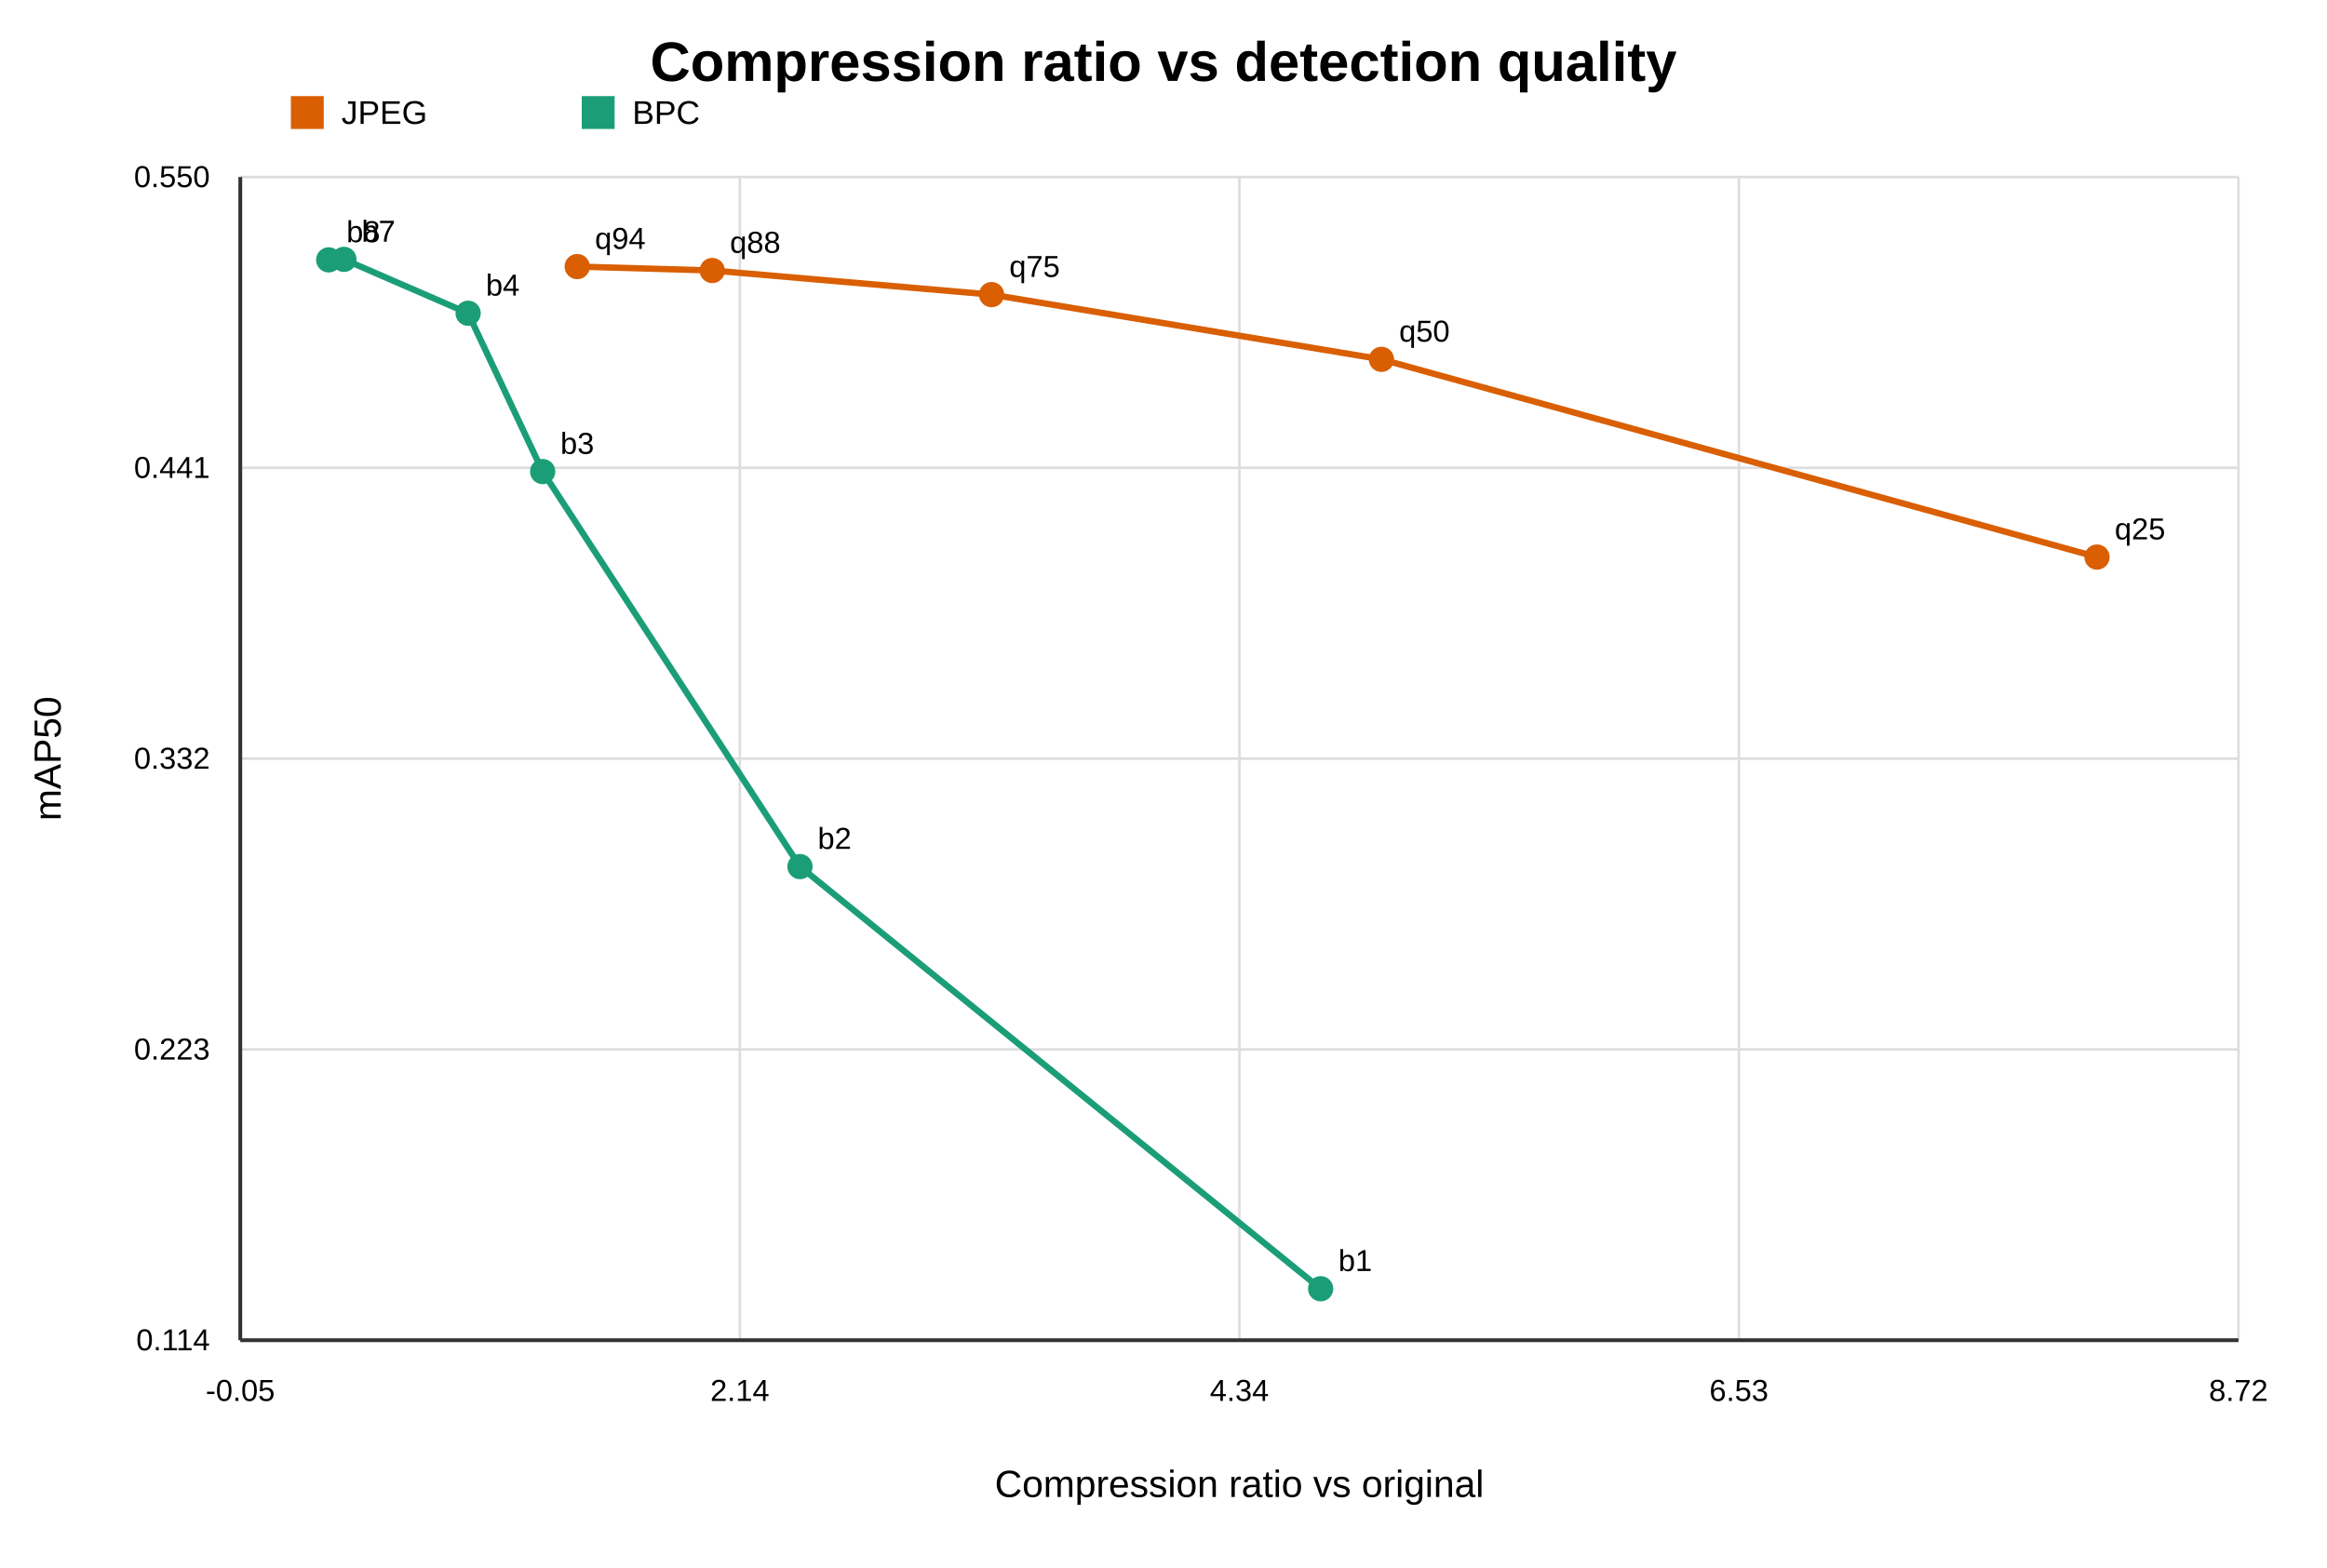
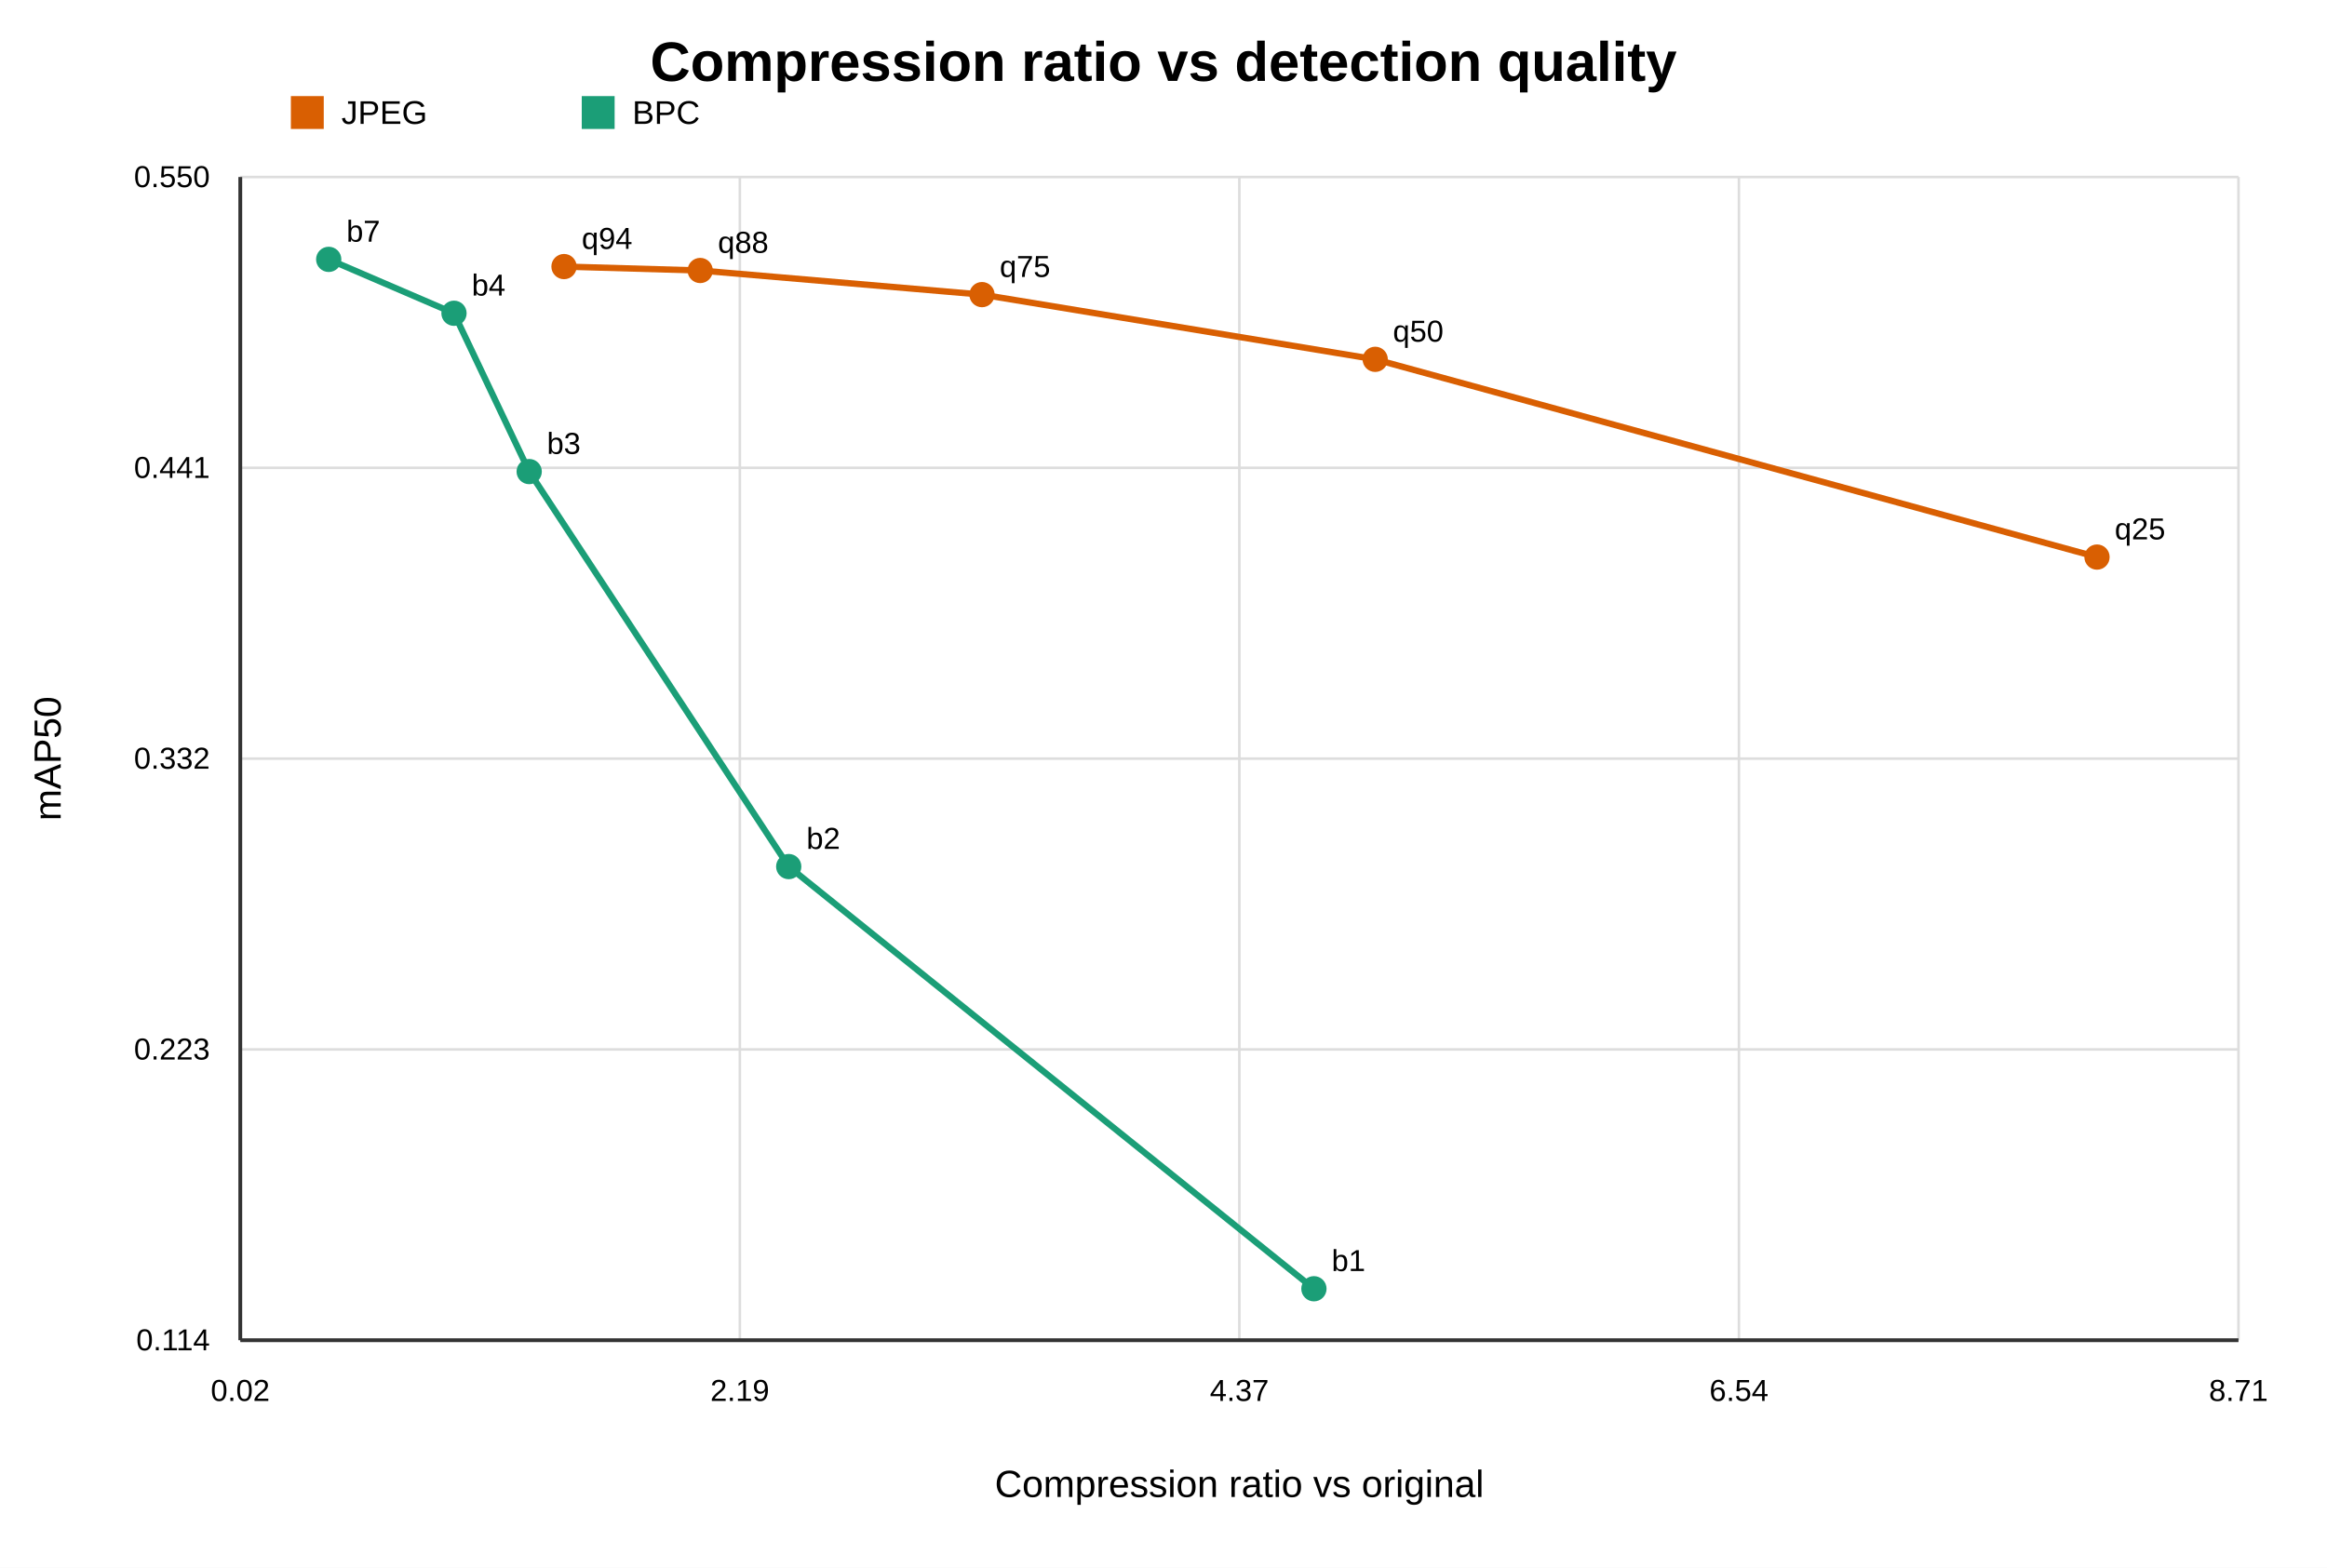
<svg xmlns="http://www.w3.org/2000/svg" width="920" height="620" viewBox="0 0 920 620">
  <rect x="0" y="0" width="920" height="620" fill="white" />
  <text x="460.0" y="32" text-anchor="middle" font-family="Arial" font-size="22" font-weight="700">Compression ratio vs detection quality</text>
  <line x1="95.00" y1="70" x2="95.00" y2="530" stroke="#dddddd" stroke-width="1" />
-   <text x="95.00" y="554" text-anchor="middle" font-family="Arial" font-size="12">-0.05</text>
+   <text x="95.00" y="554" text-anchor="middle" font-family="Arial" font-size="12">0.02</text>
  <line x1="292.50" y1="70" x2="292.50" y2="530" stroke="#dddddd" stroke-width="1" />
-   <text x="292.50" y="554" text-anchor="middle" font-family="Arial" font-size="12">2.14</text>
+   <text x="292.50" y="554" text-anchor="middle" font-family="Arial" font-size="12">2.19</text>
  <line x1="490.00" y1="70" x2="490.00" y2="530" stroke="#dddddd" stroke-width="1" />
-   <text x="490.00" y="554" text-anchor="middle" font-family="Arial" font-size="12">4.34</text>
+   <text x="490.00" y="554" text-anchor="middle" font-family="Arial" font-size="12">4.37</text>
  <line x1="687.50" y1="70" x2="687.50" y2="530" stroke="#dddddd" stroke-width="1" />
-   <text x="687.50" y="554" text-anchor="middle" font-family="Arial" font-size="12">6.53</text>
+   <text x="687.50" y="554" text-anchor="middle" font-family="Arial" font-size="12">6.54</text>
  <line x1="885.00" y1="70" x2="885.00" y2="530" stroke="#dddddd" stroke-width="1" />
-   <text x="885.00" y="554" text-anchor="middle" font-family="Arial" font-size="12">8.72</text>
+   <text x="885.00" y="554" text-anchor="middle" font-family="Arial" font-size="12">8.71</text>
  <line x1="95" y1="530.00" x2="885" y2="530.00" stroke="#dddddd" stroke-width="1" />
  <text x="83" y="534.00" text-anchor="end" font-family="Arial" font-size="12">0.114</text>
  <line x1="95" y1="415.00" x2="885" y2="415.00" stroke="#dddddd" stroke-width="1" />
  <text x="83" y="419.00" text-anchor="end" font-family="Arial" font-size="12">0.223</text>
  <line x1="95" y1="300.00" x2="885" y2="300.00" stroke="#dddddd" stroke-width="1" />
  <text x="83" y="304.00" text-anchor="end" font-family="Arial" font-size="12">0.332</text>
  <line x1="95" y1="185.00" x2="885" y2="185.00" stroke="#dddddd" stroke-width="1" />
  <text x="83" y="189.00" text-anchor="end" font-family="Arial" font-size="12">0.441</text>
  <line x1="95" y1="70.00" x2="885" y2="70.00" stroke="#dddddd" stroke-width="1" />
  <text x="83" y="74.00" text-anchor="end" font-family="Arial" font-size="12">0.550</text>
  <line x1="95" y1="530" x2="885" y2="530" stroke="#333333" stroke-width="1.5" />
  <line x1="95" y1="70" x2="95" y2="530" stroke="#333333" stroke-width="1.5" />
  <text x="490.0" y="592" text-anchor="middle" font-family="Arial" font-size="15">Compression ratio vs original</text>
  <text x="24" y="300.0" text-anchor="middle" transform="rotate(-90 24 300.0)" font-family="Arial" font-size="15">mAP50</text>
-   <polyline points="228.21,105.42 281.58,106.97 392.03,116.51 546.16,142.10 829.07,220.30" fill="none" stroke="#d95f02" stroke-width="2.5" />
-   <circle cx="228.21" cy="105.42" r="5" fill="#d95f02" />
-   <text x="235.21" y="98.42" font-family="Arial" font-size="12">q94</text>
-   <circle cx="281.58" cy="106.97" r="5" fill="#d95f02" />
-   <text x="288.58" y="99.97" font-family="Arial" font-size="12">q88</text>
-   <circle cx="392.03" cy="116.51" r="5" fill="#d95f02" />
-   <text x="399.03" y="109.51" font-family="Arial" font-size="12">q75</text>
-   <circle cx="546.16" cy="142.10" r="5" fill="#d95f02" />
-   <text x="553.16" y="135.10" font-family="Arial" font-size="12">q50</text>
+   <polyline points="222.99,105.42 276.83,106.97 388.24,116.51 543.70,142.10 829.07,220.30" fill="none" stroke="#d95f02" stroke-width="2.5" />
+   <circle cx="222.99" cy="105.42" r="5" fill="#d95f02" />
+   <text x="229.99" y="98.42" font-family="Arial" font-size="12">q94</text>
+   <circle cx="276.83" cy="106.97" r="5" fill="#d95f02" />
+   <text x="283.83" y="99.97" font-family="Arial" font-size="12">q88</text>
+   <circle cx="388.24" cy="116.51" r="5" fill="#d95f02" />
+   <text x="395.24" y="109.51" font-family="Arial" font-size="12">q75</text>
+   <circle cx="543.70" cy="142.10" r="5" fill="#d95f02" />
+   <text x="550.70" y="135.10" font-family="Arial" font-size="12">q50</text>
  <circle cx="829.07" cy="220.30" r="5" fill="#d95f02" />
  <text x="836.07" y="213.30" font-family="Arial" font-size="12">q25</text>
  <g data-legend="true">
    <rect x="115" y="38" width="13" height="13" fill="#d95f02" />
    <text x="135" y="49" font-family="Arial" font-size="13">JPEG</text>
  </g>
-   <polyline points="129.96,102.77 135.97,102.57 185.08,123.88 214.55,186.49 316.28,342.70 522.13,509.65" fill="none" stroke="#1b9e77" stroke-width="2.5" />
-   <circle cx="129.96" cy="102.77" r="5" fill="#1b9e77" />
-   <text x="136.96" y="95.77" font-family="Arial" font-size="12">b8</text>
-   <circle cx="135.97" cy="102.57" r="5" fill="#1b9e77" />
-   <text x="142.97" y="95.57" font-family="Arial" font-size="12">b7</text>
-   <circle cx="185.08" cy="123.88" r="5" fill="#1b9e77" />
-   <text x="192.08" y="116.88" font-family="Arial" font-size="12">b4</text>
-   <circle cx="214.55" cy="186.49" r="5" fill="#1b9e77" />
-   <text x="221.55" y="179.49" font-family="Arial" font-size="12">b3</text>
-   <circle cx="316.28" cy="342.70" r="5" fill="#1b9e77" />
-   <text x="323.28" y="335.70" font-family="Arial" font-size="12">b2</text>
-   <circle cx="522.13" cy="509.65" r="5" fill="#1b9e77" />
-   <text x="529.13" y="502.65" font-family="Arial" font-size="12">b1</text>
+   <polyline points="129.96,102.57 179.49,123.88 209.22,186.49 311.83,342.70 519.47,509.65" fill="none" stroke="#1b9e77" stroke-width="2.5" />
+   <circle cx="129.96" cy="102.57" r="5" fill="#1b9e77" />
+   <text x="136.96" y="95.57" font-family="Arial" font-size="12">b7</text>
+   <circle cx="179.49" cy="123.88" r="5" fill="#1b9e77" />
+   <text x="186.49" y="116.88" font-family="Arial" font-size="12">b4</text>
+   <circle cx="209.22" cy="186.49" r="5" fill="#1b9e77" />
+   <text x="216.22" y="179.49" font-family="Arial" font-size="12">b3</text>
+   <circle cx="311.83" cy="342.70" r="5" fill="#1b9e77" />
+   <text x="318.83" y="335.70" font-family="Arial" font-size="12">b2</text>
+   <circle cx="519.47" cy="509.65" r="5" fill="#1b9e77" />
+   <text x="526.47" y="502.65" font-family="Arial" font-size="12">b1</text>
  <g data-legend="true">
    <rect x="230" y="38" width="13" height="13" fill="#1b9e77" />
    <text x="250" y="49" font-family="Arial" font-size="13">BPC</text>
  </g>
</svg>
